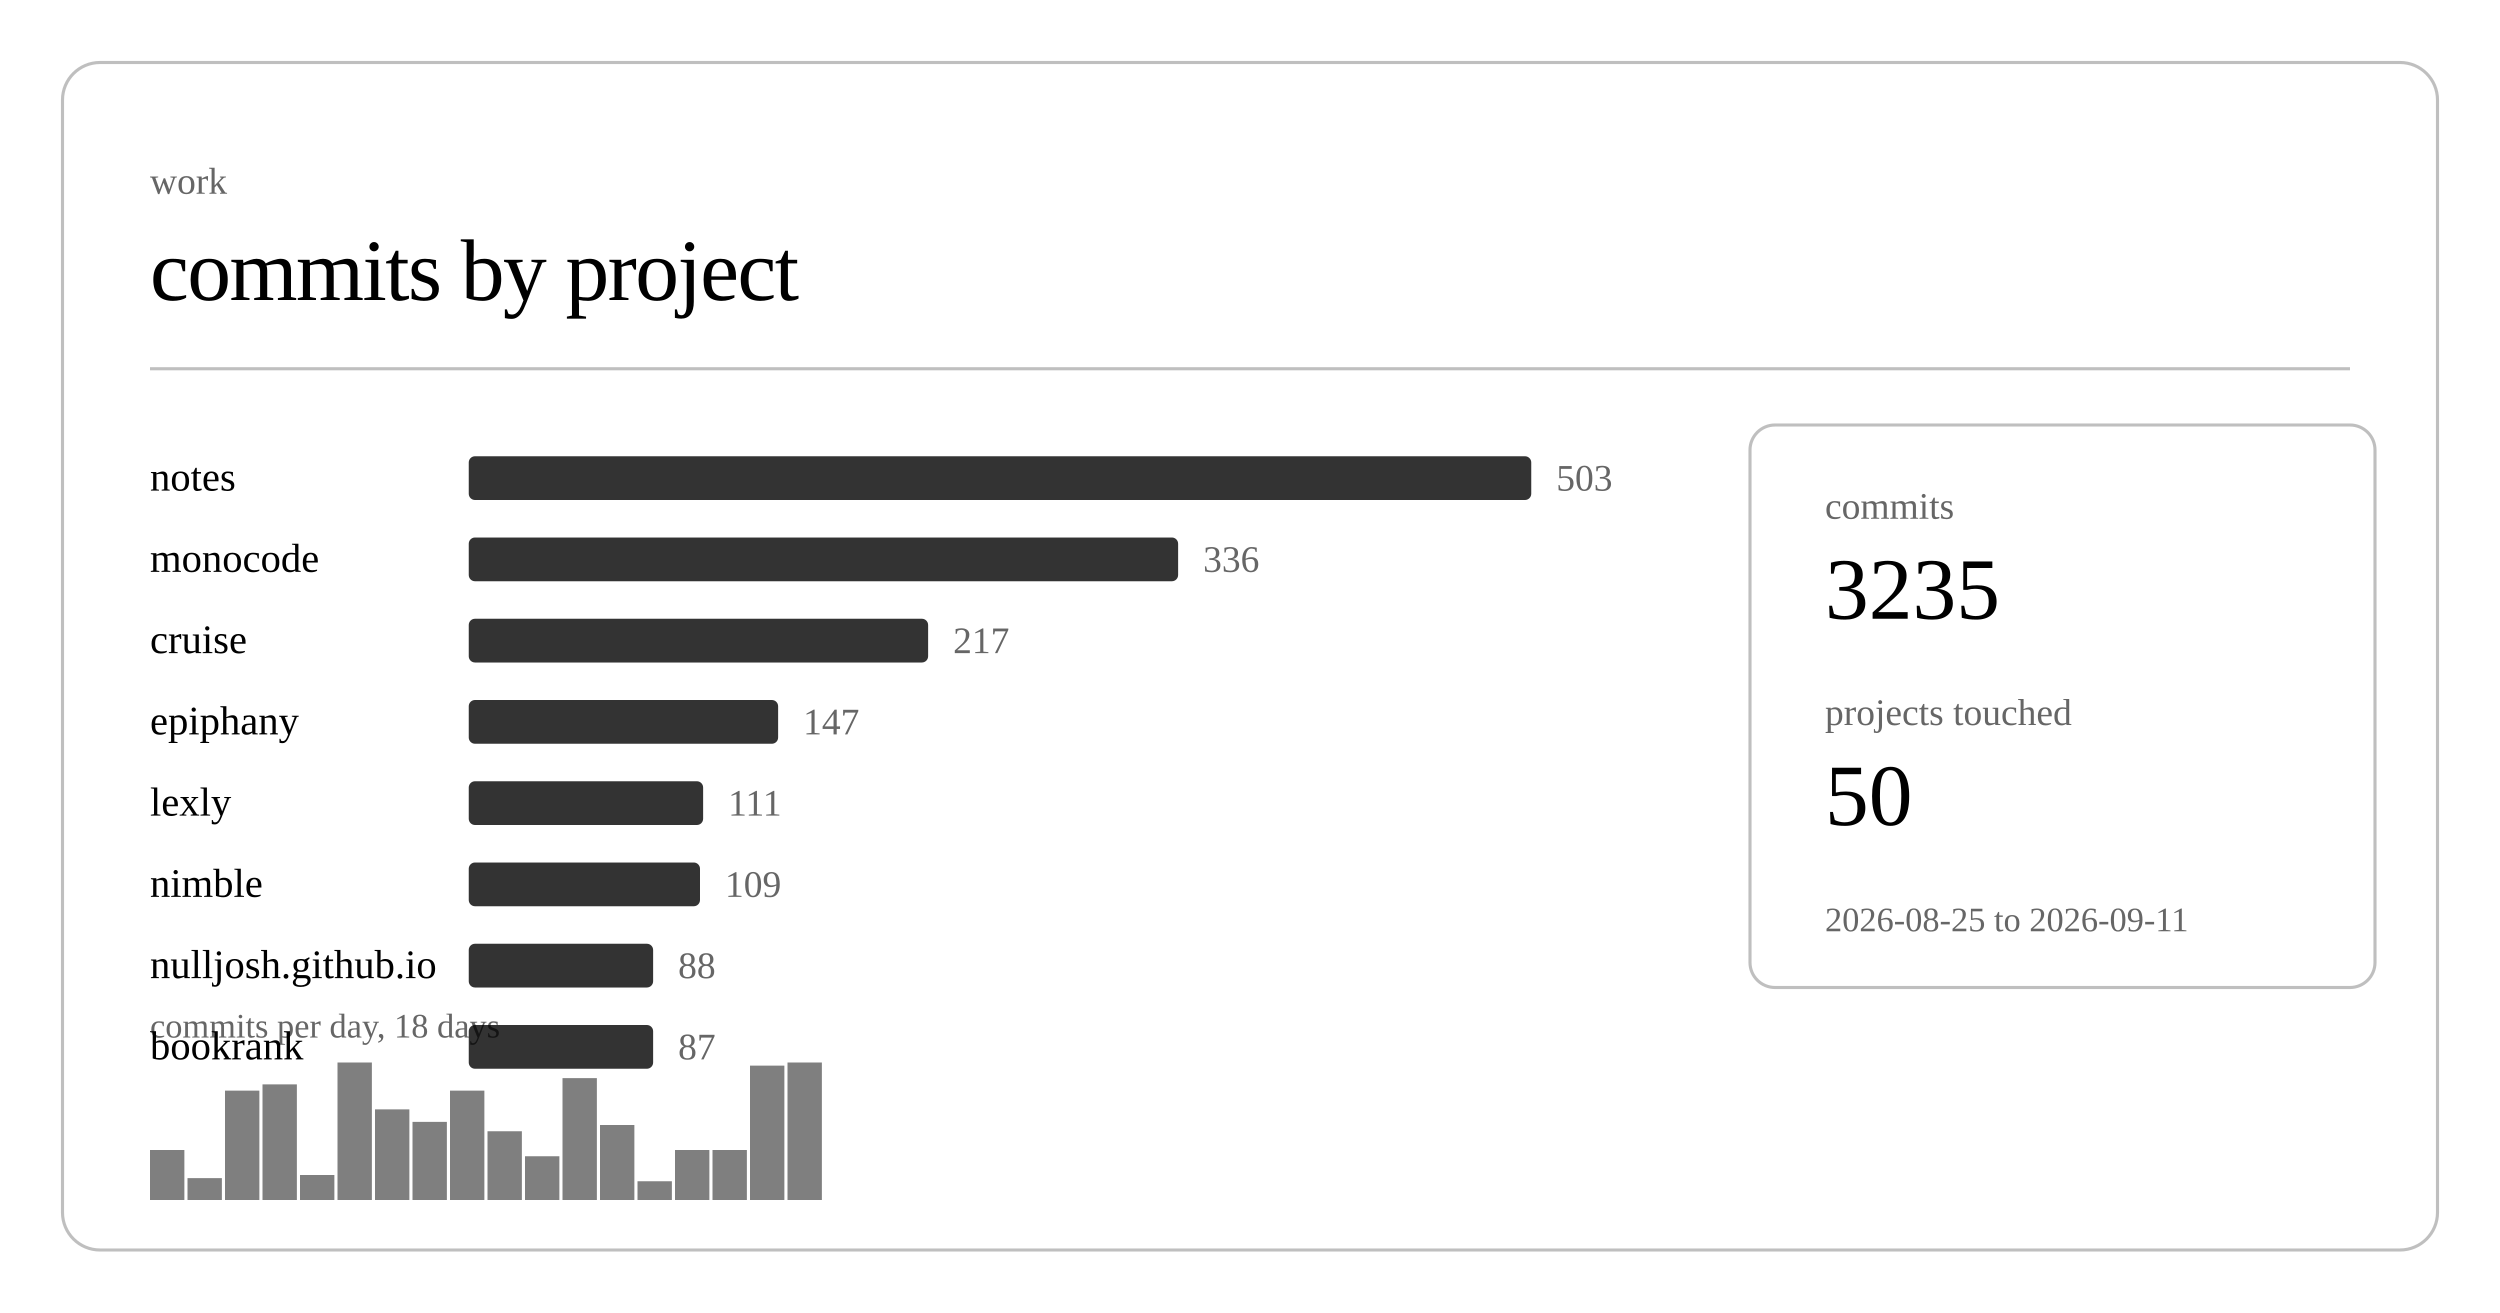
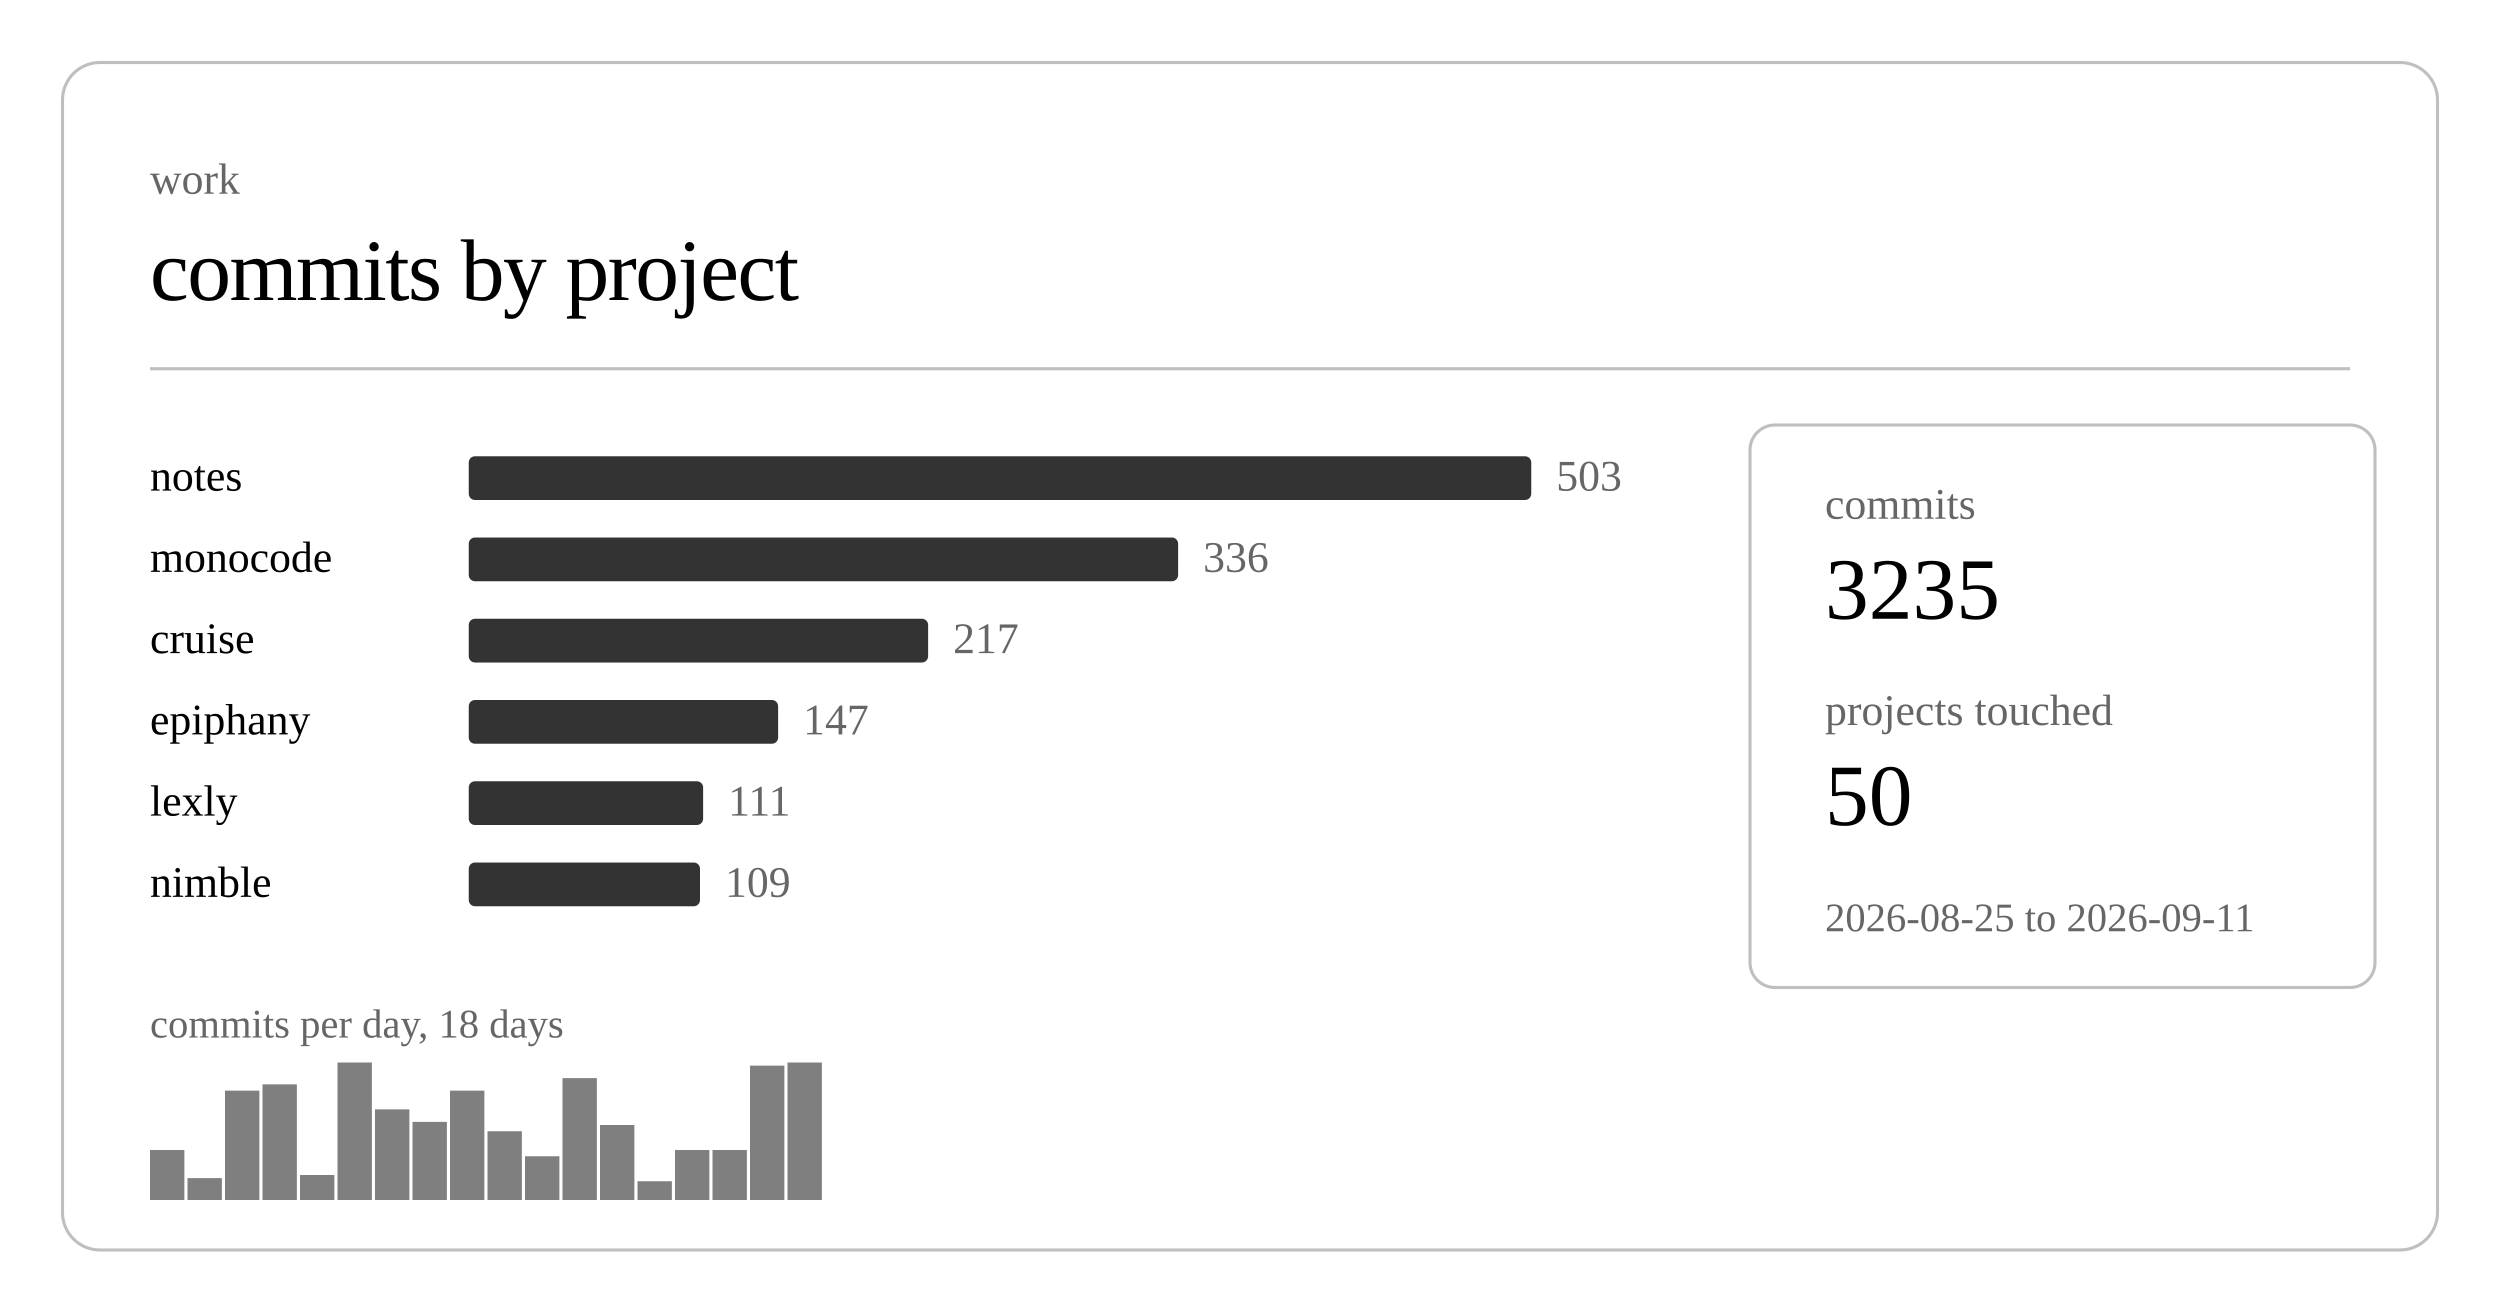
<svg xmlns="http://www.w3.org/2000/svg" class="post-header-svg" viewBox="0 0 800 420" width="800" height="420">
  <rect x="20" y="20" width="760" height="380" rx="12" ry="12" fill="none" stroke="currentColor" stroke-width="1" opacity="0.25" />
-   <text fill="currentColor" x="48" y="62" font-size="12" opacity="0.6">work</text>
+   <text fill="currentColor" x="48" y="62" font-size="14" opacity="0.6">work</text>
  <text fill="currentColor" x="48" y="96" font-size="28" font-weight="300" letter-spacing="-0.5">commits by project</text>
  <line stroke="currentColor" x1="48" y1="118" x2="752" y2="118" stroke-width="1" opacity="0.25" />
  <a href="https://github.com/nulljosh/notes">
-     <text fill="currentColor" x="48" y="157" font-size="13">notes</text>
+     <text fill="currentColor" x="48" y="157" font-size="14">notes</text>
  </a>
  <rect x="150" y="146" width="340" height="14" rx="2" fill="currentColor" opacity="0.8" />
-   <text fill="currentColor" x="498" y="157" font-size="12" opacity="0.6">503</text>
+   <text fill="currentColor" x="498" y="157" font-size="14" opacity="0.6">503</text>
  <a href="https://github.com/nulljosh/monocode">
-     <text fill="currentColor" x="48" y="183" font-size="13">monocode</text>
+     <text fill="currentColor" x="48" y="183" font-size="14">monocode</text>
  </a>
  <rect x="150" y="172" width="227" height="14" rx="2" fill="currentColor" opacity="0.8" />
-   <text fill="currentColor" x="385" y="183" font-size="12" opacity="0.6">336</text>
+   <text fill="currentColor" x="385" y="183" font-size="14" opacity="0.6">336</text>
  <a href="https://github.com/nulljosh/cruise">
-     <text fill="currentColor" x="48" y="209" font-size="13">cruise</text>
+     <text fill="currentColor" x="48" y="209" font-size="14">cruise</text>
  </a>
  <rect x="150" y="198" width="147" height="14" rx="2" fill="currentColor" opacity="0.8" />
-   <text fill="currentColor" x="305" y="209" font-size="12" opacity="0.6">217</text>
+   <text fill="currentColor" x="305" y="209" font-size="14" opacity="0.6">217</text>
  <a href="https://github.com/nulljosh/epiphany">
-     <text fill="currentColor" x="48" y="235" font-size="13">epiphany</text>
+     <text fill="currentColor" x="48" y="235" font-size="14">epiphany</text>
  </a>
  <rect x="150" y="224" width="99" height="14" rx="2" fill="currentColor" opacity="0.8" />
-   <text fill="currentColor" x="257" y="235" font-size="12" opacity="0.6">147</text>
+   <text fill="currentColor" x="257" y="235" font-size="14" opacity="0.6">147</text>
  <a href="https://github.com/nulljosh/lexly">
-     <text fill="currentColor" x="48" y="261" font-size="13">lexly</text>
+     <text fill="currentColor" x="48" y="261" font-size="14">lexly</text>
  </a>
  <rect x="150" y="250" width="75" height="14" rx="2" fill="currentColor" opacity="0.8" />
-   <text fill="currentColor" x="233" y="261" font-size="12" opacity="0.6">111</text>
+   <text fill="currentColor" x="233" y="261" font-size="14" opacity="0.6">111</text>
  <a href="https://github.com/nulljosh/nimble">
-     <text fill="currentColor" x="48" y="287" font-size="13">nimble</text>
+     <text fill="currentColor" x="48" y="287" font-size="14">nimble</text>
  </a>
  <rect x="150" y="276" width="74" height="14" rx="2" fill="currentColor" opacity="0.8" />
-   <text fill="currentColor" x="232" y="287" font-size="12" opacity="0.6">109</text>
-   <a href="https://github.com/nulljosh/nulljosh.github.io">
-     <text fill="currentColor" x="48" y="313" font-size="13">nulljosh.github.io</text>
-   </a>
-   <rect x="150" y="302" width="59" height="14" rx="2" fill="currentColor" opacity="0.8" />
-   <text fill="currentColor" x="217" y="313" font-size="12" opacity="0.6">88</text>
-   <a href="https://github.com/nulljosh/bookrank">
-     <text fill="currentColor" x="48" y="339" font-size="13">bookrank</text>
-   </a>
-   <rect x="150" y="328" width="59" height="14" rx="2" fill="currentColor" opacity="0.8" />
-   <text fill="currentColor" x="217" y="339" font-size="12" opacity="0.6">87</text>
+   <text fill="currentColor" x="232" y="287" font-size="14" opacity="0.6">109</text>
  <rect x="48.0" y="368" width="11.0" height="16" fill="currentColor" opacity="0.5" />
  <rect x="60.0" y="377" width="11.0" height="7" fill="currentColor" opacity="0.5" />
  <rect x="72.0" y="349" width="11.0" height="35" fill="currentColor" opacity="0.5" />
  <rect x="84.0" y="347" width="11.0" height="37" fill="currentColor" opacity="0.5" />
  <rect x="96.0" y="376" width="11.0" height="8" fill="currentColor" opacity="0.5" />
  <rect x="108.0" y="340" width="11.0" height="44" fill="currentColor" opacity="0.5" />
  <rect x="120.0" y="355" width="11.0" height="29" fill="currentColor" opacity="0.5" />
  <rect x="132.0" y="359" width="11.0" height="25" fill="currentColor" opacity="0.5" />
  <rect x="144.0" y="349" width="11.0" height="35" fill="currentColor" opacity="0.5" />
  <rect x="156.0" y="362" width="11.0" height="22" fill="currentColor" opacity="0.5" />
  <rect x="168.0" y="370" width="11.0" height="14" fill="currentColor" opacity="0.5" />
  <rect x="180.0" y="345" width="11.0" height="39" fill="currentColor" opacity="0.5" />
  <rect x="192.0" y="360" width="11.0" height="24" fill="currentColor" opacity="0.5" />
  <rect x="204.0" y="378" width="11.0" height="6" fill="currentColor" opacity="0.5" />
  <rect x="216.0" y="368" width="11.0" height="16" fill="currentColor" opacity="0.5" />
  <rect x="228.0" y="368" width="11.0" height="16" fill="currentColor" opacity="0.5" />
  <rect x="240.0" y="341" width="11.0" height="43" fill="currentColor" opacity="0.5" />
  <rect x="252.0" y="340" width="11.0" height="44" fill="currentColor" opacity="0.5" />
-   <text fill="currentColor" x="48" y="332" font-size="11" opacity="0.6">commits per day, 18 days</text>
+   <text fill="currentColor" x="48" y="332" font-size="13" opacity="0.6">commits per day, 18 days</text>
  <rect x="560" y="136" width="200" height="180" rx="8" ry="8" fill="none" stroke="currentColor" stroke-width="1" opacity="0.25" />
-   <text fill="currentColor" x="584" y="166" font-size="12" opacity="0.6">commits</text>
+   <text fill="currentColor" x="584" y="166" font-size="14" opacity="0.6">commits</text>
  <text fill="currentColor" x="584" y="198" font-size="28" font-weight="500">3235</text>
-   <text fill="currentColor" x="584" y="232" font-size="12" opacity="0.6">projects touched</text>
+   <text fill="currentColor" x="584" y="232" font-size="14" opacity="0.6">projects touched</text>
  <text fill="currentColor" x="584" y="264" font-size="28" font-weight="500">50</text>
-   <text fill="currentColor" x="584" y="298" font-size="11" opacity="0.6">2026-08-25 to 2026-09-11</text>
+   <text fill="currentColor" x="584" y="298" font-size="13" opacity="0.6">2026-08-25 to 2026-09-11</text>
</svg>
